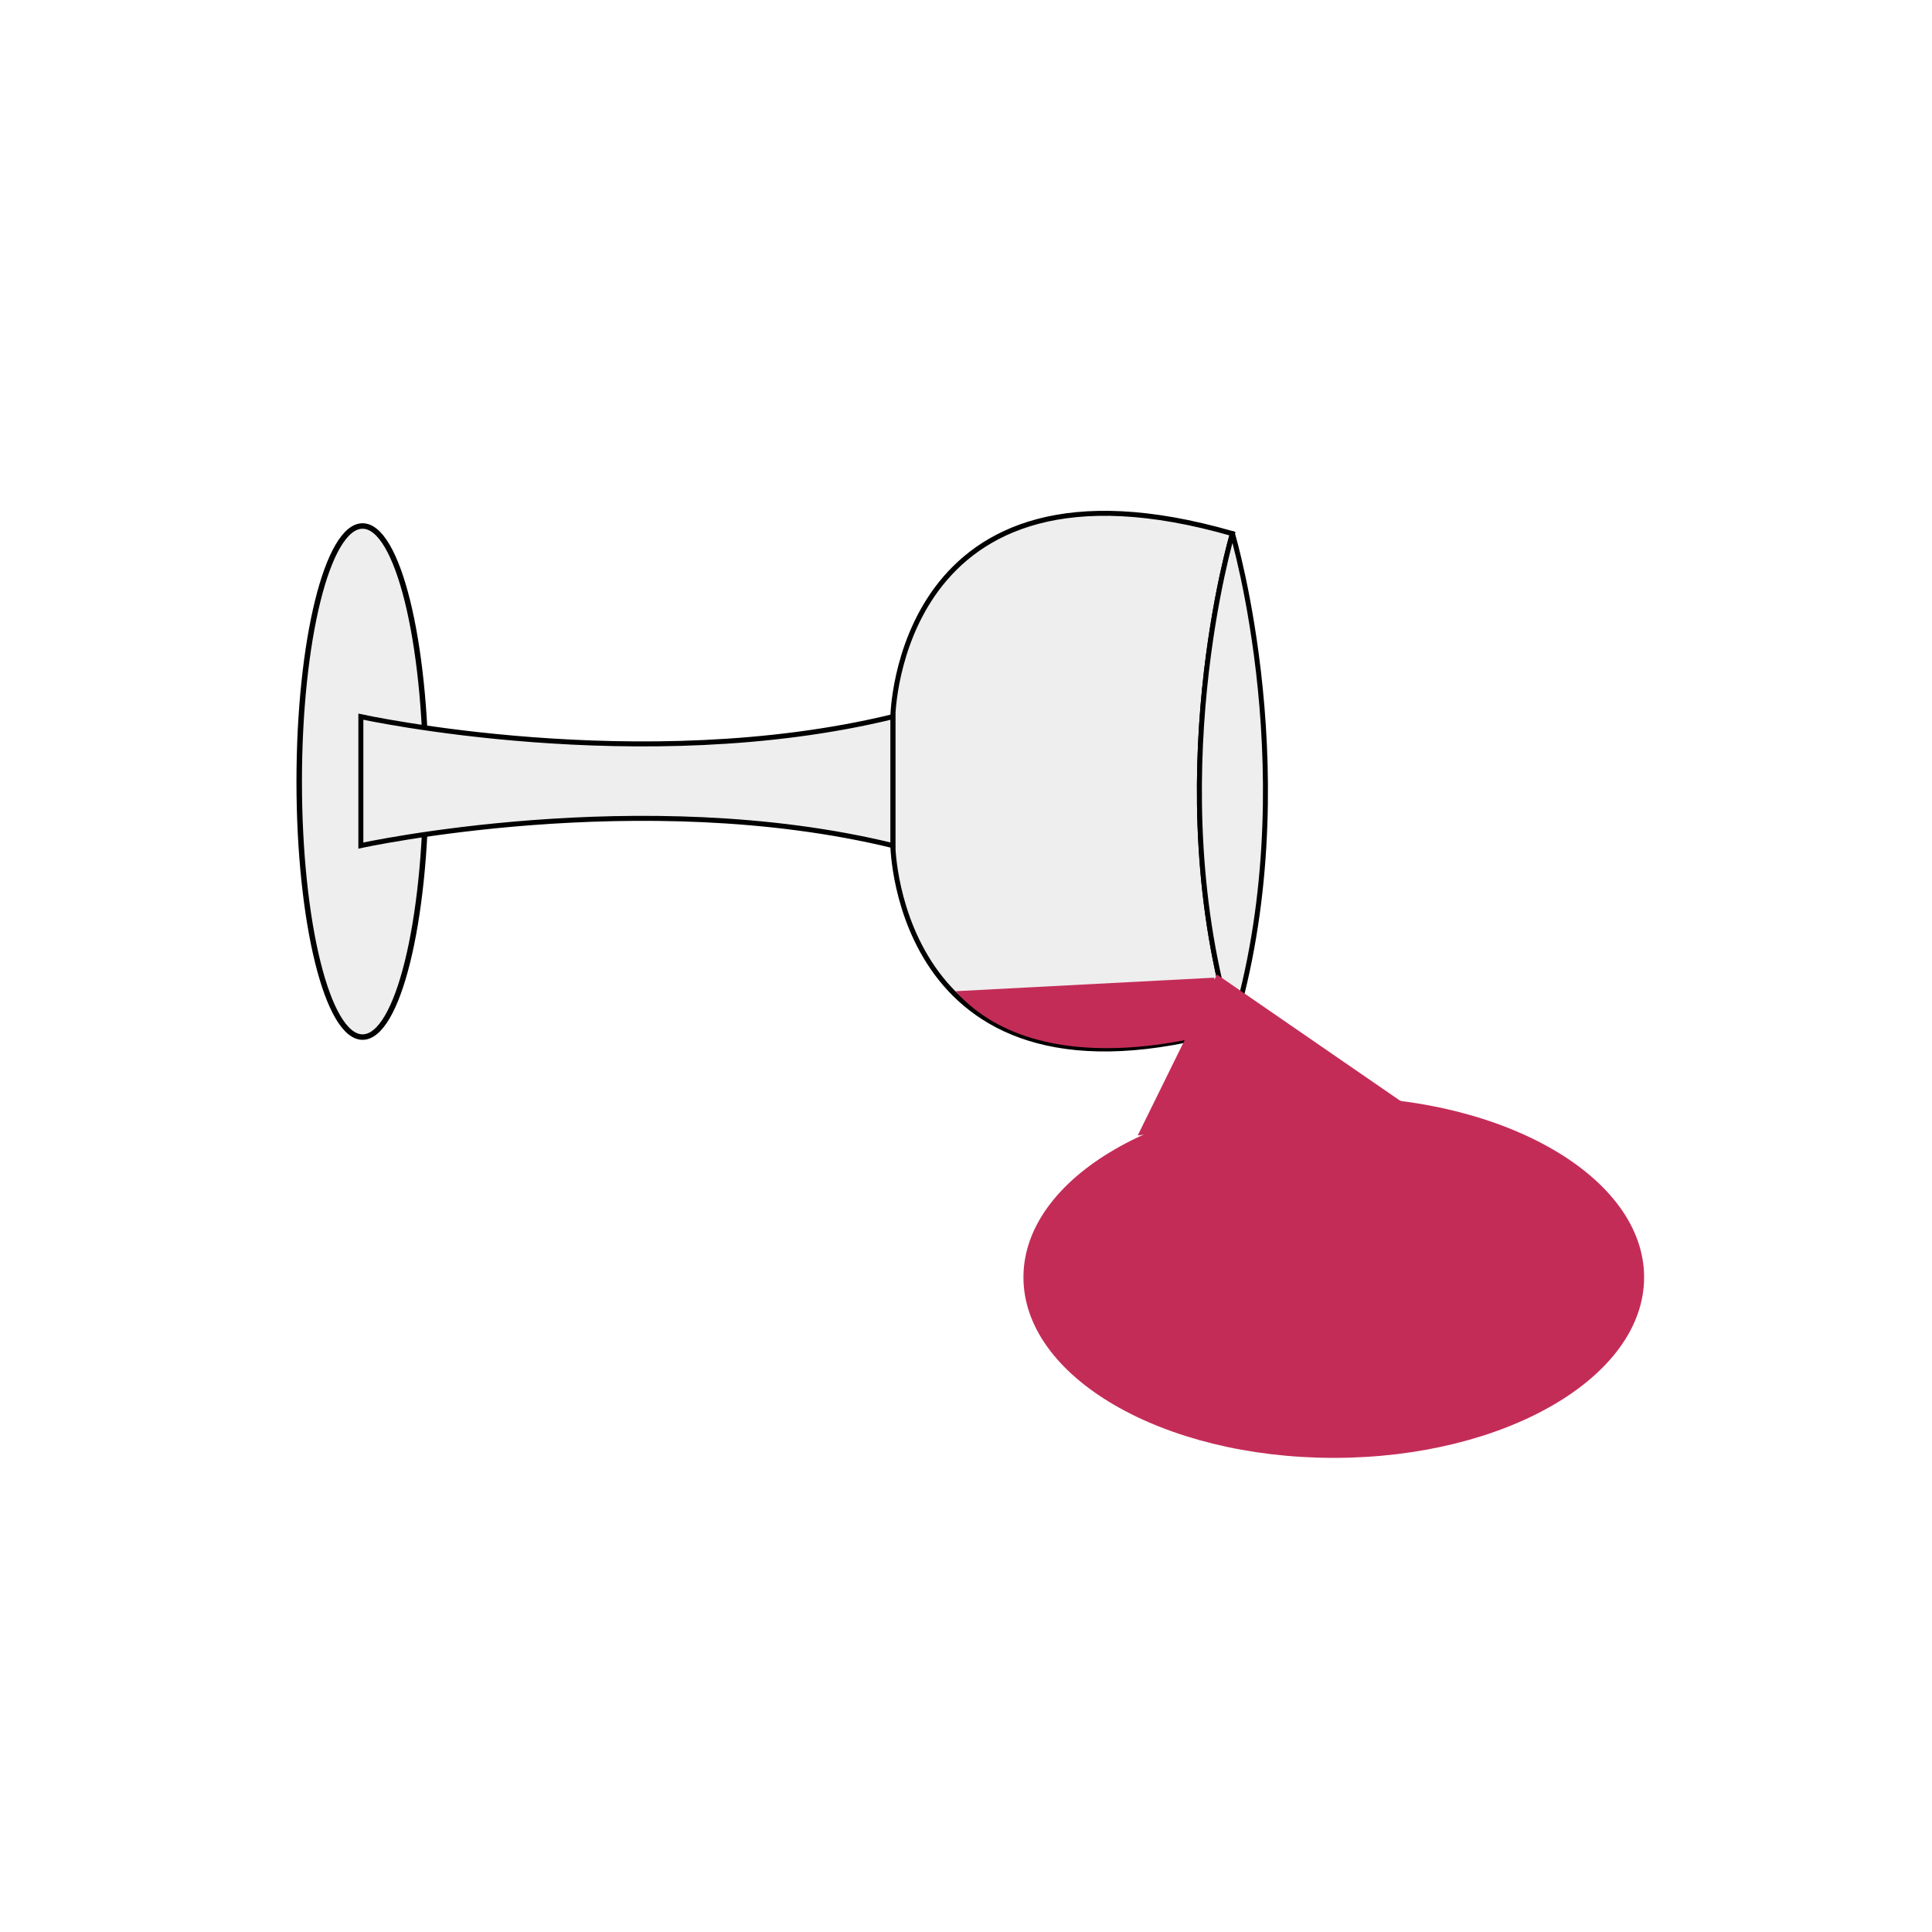
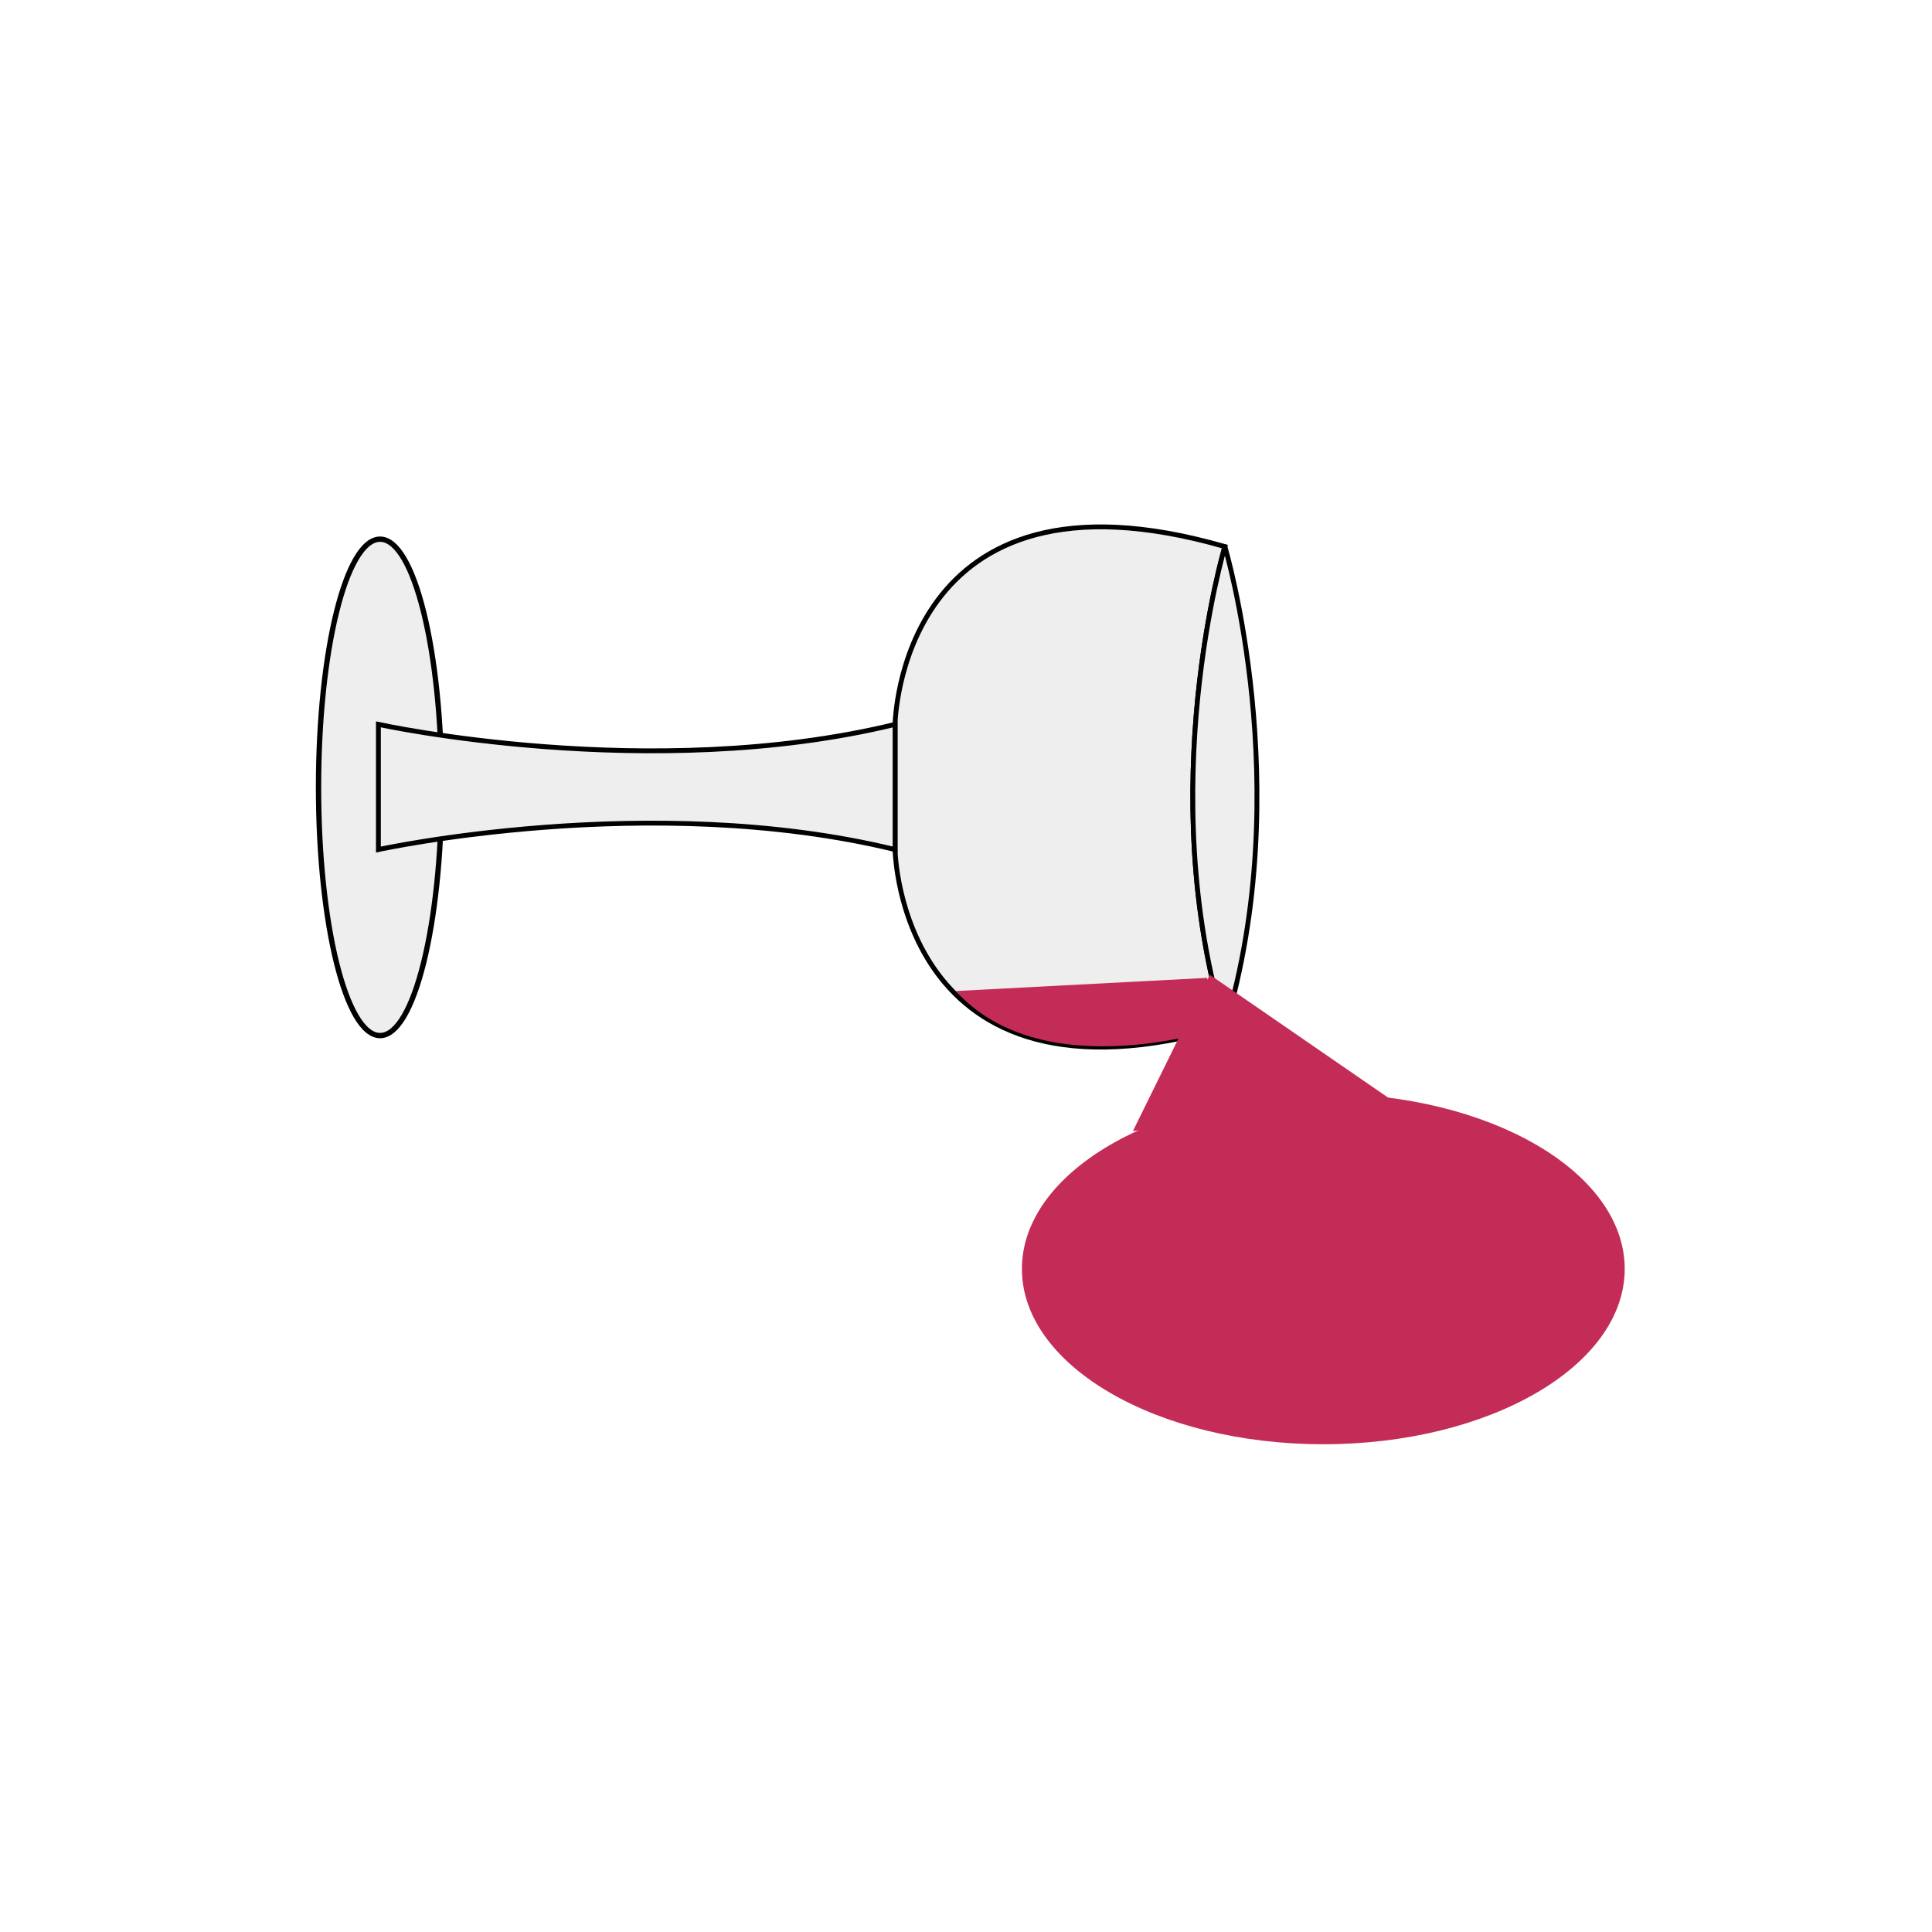
<svg xmlns="http://www.w3.org/2000/svg" width="300mm" height="300mm" viewBox="0 0 300 300" version="1.1" id="svg61">
  <defs id="defs55" />
  <g id="layer1" />
  <g id="layer3" style="display:inline">
-     <path id="rect2857" style="fill:#eeeeee;fill-opacity:1;stroke:#000000;stroke-width:0.774;stroke-linecap:square;stroke-miterlimit:4;stroke-dasharray:none;stroke-opacity:1" d="m 191.371,159.726 c -0.361,-1.195 -0.699,-2.39 -1.015,-3.584 -0.317,-1.194 -0.612,-2.388 -0.887,-3.579 -0.275,-1.192 -0.529,-2.381 -0.764,-3.567 -0.235,-1.186 -0.45,-2.37 -0.647,-3.549 -0.197,-1.179 -0.376,-2.353 -0.538,-3.522 -0.162,-1.169 -0.306,-2.332 -0.434,-3.489 -0.256,-2.313 -0.448,-4.599 -0.583,-6.849 -0.135,-2.25 -0.214,-4.462 -0.245,-6.629 -0.031,-2.167 -0.014,-4.288 0.042,-6.353 0.056,-2.065 0.152,-4.075 0.279,-6.019 0.127,-1.944 0.284,-3.824 0.465,-5.628 0.18,-1.805 0.383,-3.535 0.6,-5.181 0.217,-1.646 0.448,-3.207 0.685,-4.675 0.237,-1.468 0.479,-2.842 0.718,-4.113 0.24,-1.271 0.476,-2.438 0.702,-3.493 0.451,-2.11 0.857,-3.768 1.15,-4.899 0.293,-1.131 0.473,-1.735 0.473,-1.735 -1.629,-0.469 -3.207,-0.881 -4.737,-1.239 -1.53,-0.358 -3.011,-0.662 -4.445,-0.916 -1.434,-0.253 -2.82,-0.455 -4.161,-0.61 -1.341,-0.155 -2.636,-0.262 -3.888,-0.324 -1.251,-0.062 -2.459,-0.08 -3.623,-0.056 -1.165,0.024 -2.286,0.089 -3.367,0.193 -1.081,0.104 -2.122,0.246 -3.122,0.424 -1.001,0.178 -1.962,0.391 -2.885,0.636 -0.923,0.245 -1.809,0.522 -2.658,0.829 -0.849,0.306 -1.662,0.642 -2.44,1.004 -0.778,0.362 -1.521,0.749 -2.231,1.159 -0.71,0.41 -1.387,0.844 -2.032,1.297 -0.645,0.453 -1.258,0.926 -1.842,1.415 -0.583,0.489 -1.137,0.996 -1.661,1.515 -0.525,0.52 -1.021,1.053 -1.49,1.596 -0.469,0.544 -0.911,1.098 -1.328,1.659 -0.417,0.561 -0.808,1.13 -1.175,1.703 -0.367,0.573 -0.711,1.151 -1.032,1.729 -0.321,0.578 -0.62,1.158 -0.898,1.735 -0.278,0.577 -0.535,1.153 -0.773,1.723 -0.476,1.141 -0.875,2.261 -1.209,3.336 -0.334,1.075 -0.604,2.104 -0.822,3.064 -0.218,0.959 -0.384,1.849 -0.51,2.643 -0.126,0.794 -0.212,1.493 -0.271,2.072 -0.118,1.158 -0.128,1.837 -0.128,1.837 v 20.017 c 0,0 0.01,0.679 0.128,1.837 0.059,0.579 0.145,1.278 0.271,2.073 0.126,0.794 0.292,1.683 0.51,2.643 0.218,0.959 0.488,1.989 0.822,3.064 0.334,1.075 0.733,2.195 1.209,3.336 0.238,0.57 0.495,1.146 0.773,1.723 0.278,0.577 0.577,1.157 0.898,1.735 0.321,0.578 0.665,1.155 1.032,1.728 0.367,0.573 0.759,1.142 1.175,1.703 0.417,0.561 0.859,1.115 1.328,1.659 0.469,0.544 0.965,1.077 1.49,1.597 0.525,0.52 1.078,1.026 1.661,1.515 0.583,0.489 1.197,0.962 1.842,1.415 0.645,0.453 1.322,0.886 2.032,1.297 0.71,0.41 1.453,0.798 2.231,1.159 0.778,0.362 1.591,0.697 2.44,1.004 0.849,0.306 1.735,0.584 2.658,0.829 0.923,0.245 1.884,0.458 2.885,0.636 1.001,0.178 2.041,0.32 3.122,0.424 1.081,0.104 2.203,0.169 3.367,0.193 1.165,0.024 2.372,0.008 3.623,-0.056 1.251,-0.062 2.547,-0.169 3.888,-0.324 1.341,-0.155 2.728,-0.357 4.161,-0.61 1.434,-0.253 2.915,-0.558 4.445,-0.916 1.53,-0.358 3.108,-0.77 4.737,-1.239 z" />
-     <ellipse style="fill:#eeeeee;fill-opacity:1;stroke:#000000;stroke-width:0.851;stroke-linecap:square;stroke-miterlimit:4;stroke-dasharray:none;stroke-opacity:1" id="path2690" cx="121.357" cy="-56.302" rx="39.681" ry="9.841" transform="rotate(90)" />
-     <path id="path2861" style="fill:#eeeeee;fill-opacity:1;stroke:#000000;stroke-width:0.774;stroke-linecap:butt;stroke-linejoin:round;stroke-miterlimit:4;stroke-dasharray:none;stroke-dashoffset:0;stroke-opacity:1;paint-order:markers fill stroke" d="m 196.485,124.957 c 0.031,-2.167 0.014,-4.288 -0.042,-6.353 -0.056,-2.065 -0.152,-4.075 -0.279,-6.019 -0.127,-1.944 -0.284,-3.824 -0.465,-5.628 -0.18,-1.805 -0.383,-3.535 -0.6,-5.181 -0.217,-1.646 -0.448,-3.207 -0.685,-4.675 -0.237,-1.468 -0.479,-2.842 -0.718,-4.113 -0.24,-1.271 -0.476,-2.438 -0.702,-3.493 -0.451,-2.11 -0.857,-3.768 -1.15,-4.899 -0.293,-1.131 -0.474,-1.735 -0.474,-1.735 0,0 -0.18,0.604 -0.473,1.735 -0.293,1.131 -0.699,2.789 -1.15,4.899 -0.225,1.055 -0.462,2.222 -0.702,3.493 -0.239,1.271 -0.482,2.645 -0.718,4.113 -0.237,1.468 -0.468,3.029 -0.685,4.675 -0.217,1.646 -0.42,3.376 -0.6,5.181 -0.18,1.805 -0.338,3.684 -0.465,5.628 -0.127,1.944 -0.223,3.954 -0.279,6.019 -0.056,2.065 -0.073,4.186 -0.042,6.353 0.031,2.167 0.11,4.38 0.245,6.629 0.135,2.25 0.327,4.536 0.583,6.849 0.128,1.157 0.273,2.32 0.434,3.489 0.162,1.169 0.341,2.343 0.538,3.522 0.197,1.179 0.413,2.362 0.648,3.549 0.235,1.186 0.489,2.376 0.764,3.567 0.275,1.192 0.57,2.385 0.887,3.579 0.317,1.194 0.655,2.39 1.015,3.584 0.361,-1.195 0.699,-2.39 1.016,-3.584 0.317,-1.194 0.612,-2.388 0.887,-3.579 0.275,-1.192 0.529,-2.381 0.764,-3.567 0.235,-1.186 0.45,-2.37 0.647,-3.549 0.197,-1.179 0.376,-2.353 0.538,-3.522 0.162,-1.169 0.306,-2.332 0.434,-3.489 0.256,-2.313 0.448,-4.599 0.583,-6.849 0.135,-2.25 0.214,-4.462 0.245,-6.629 z" />
-     <path id="path2852" style="fill:#eeeeee;fill-opacity:1;stroke:#000000;stroke-width:0.774;stroke-linecap:square;stroke-miterlimit:4;stroke-dasharray:none;stroke-opacity:1" d="m 138.641,111.284 c -1.223,0.297 -2.449,0.576 -3.679,0.837 -1.23,0.261 -2.462,0.505 -3.696,0.731 -2.467,0.453 -4.94,0.839 -7.407,1.164 -2.467,0.325 -4.927,0.59 -7.369,0.802 -2.442,0.211 -4.866,0.369 -7.261,0.481 -2.395,0.112 -4.76,0.177 -7.083,0.202 -2.323,0.026 -4.605,0.011 -6.834,-0.035 -2.229,-0.046 -4.405,-0.126 -6.517,-0.23 -2.111,-0.105 -4.158,-0.234 -6.128,-0.383 -1.97,-0.149 -3.864,-0.316 -5.67,-0.495 -1.806,-0.179 -3.523,-0.369 -5.141,-0.564 -3.236,-0.39 -6.072,-0.799 -8.416,-1.171 -2.344,-0.372 -4.195,-0.706 -5.461,-0.948 -1.265,-0.242 -1.945,-0.39 -1.945,-0.39 v 20.017 c 0,0 0.68,-0.149 1.945,-0.391 1.265,-0.242 3.117,-0.576 5.461,-0.948 2.344,-0.372 5.181,-0.78 8.416,-1.171 1.618,-0.195 3.335,-0.386 5.141,-0.565 1.806,-0.179 3.7,-0.346 5.67,-0.495 1.97,-0.149 4.017,-0.279 6.128,-0.384 2.111,-0.105 4.288,-0.184 6.517,-0.23 2.229,-0.046 4.511,-0.06 6.834,-0.035 2.323,0.026 4.689,0.091 7.083,0.202 2.395,0.112 4.819,0.27 7.261,0.481 2.442,0.211 4.902,0.476 7.369,0.802 2.467,0.325 4.939,0.711 7.407,1.164 1.234,0.227 2.466,0.47 3.696,0.731 1.23,0.261 2.456,0.54 3.679,0.838 z" />
-     <path style="fill:#c42c58;fill-opacity:1;stroke:none;stroke-width:0.251px;stroke-linecap:butt;stroke-linejoin:miter;stroke-opacity:1" d="m 148.366,153.915 40.144,-2.103 2.733,7.838 c 0,0 -28.755,9.941 -42.878,-5.735 z" id="path9140" />
-     <ellipse style="fill:#c42c58;fill-opacity:1;stroke:none;stroke-width:0.867;stroke-linecap:square;stroke-opacity:1" id="path9144" cx="207.108" cy="198.339" rx="48.188" ry="28.039" />
-     <path style="fill:#c42c58;fill-opacity:1;stroke:none;stroke-width:0.251px;stroke-linecap:butt;stroke-linejoin:miter;stroke-opacity:1" d="m 188.966,151.323 29.156,20.084 -41.456,4.899 z" id="path9146" />
+     <path id="rect2857" style="fill:#eeeeee;fill-opacity:1;stroke:#000000;stroke-width:0.752;stroke-linecap:square;stroke-miterlimit:4;stroke-dasharray:none;stroke-opacity:1" d="m 190.199,159.528 c -0.35,-1.16 -0.679,-2.321 -0.986,-3.481 -0.308,-1.16 -0.594,-2.319 -0.861,-3.476 -0.267,-1.157 -0.514,-2.313 -0.742,-3.465 -0.228,-1.152 -0.437,-2.302 -0.629,-3.447 -0.192,-1.145 -0.365,-2.285 -0.522,-3.42 -0.157,-1.135 -0.297,-2.265 -0.422,-3.389 -0.249,-2.247 -0.435,-4.467 -0.567,-6.652 -0.131,-2.185 -0.208,-4.334 -0.238,-6.439 -0.03,-2.105 -0.014,-4.165 0.041,-6.17 0.055,-2.006 0.148,-3.958 0.271,-5.846 0.123,-1.889 0.276,-3.714 0.451,-5.466 0.175,-1.753 0.372,-3.433 0.583,-5.031 0.211,-1.598 0.435,-3.115 0.665,-4.54 0.23,-1.426 0.465,-2.76 0.698,-3.995 0.233,-1.234 0.463,-2.368 0.682,-3.393 0.438,-2.049 0.832,-3.659 1.117,-4.758 0.285,-1.099 0.46,-1.685 0.46,-1.685 -1.582,-0.456 -3.115,-0.856 -4.601,-1.204 -1.486,-0.348 -2.924,-0.643 -4.317,-0.889 -1.393,-0.246 -2.739,-0.442 -4.042,-0.592 -1.302,-0.15 -2.561,-0.254 -3.776,-0.315 -1.215,-0.06 -2.388,-0.078 -3.519,-0.054 -1.131,0.023 -2.221,0.087 -3.271,0.188 -1.05,0.101 -2.06,0.239 -3.032,0.412 -0.972,0.172 -1.905,0.379 -2.802,0.617 -0.897,0.238 -1.757,0.507 -2.581,0.805 -0.825,0.298 -1.614,0.624 -2.37,0.975 -0.756,0.351 -1.478,0.727 -2.167,1.126 -0.69,0.399 -1.347,0.819 -1.974,1.259 -0.627,0.44 -1.222,0.899 -1.789,1.375 -0.567,0.475 -1.104,0.967 -1.614,1.472 -0.51,0.505 -0.992,1.023 -1.447,1.551 -0.456,0.528 -0.885,1.066 -1.29,1.611 -0.405,0.545 -0.785,1.098 -1.142,1.654 -0.357,0.556 -0.69,1.117 -1.002,1.679 -0.312,0.562 -0.602,1.124 -0.872,1.685 -0.27,0.561 -0.52,1.119 -0.751,1.673 -0.462,1.108 -0.849,2.196 -1.174,3.24 -0.325,1.044 -0.587,2.044 -0.799,2.975 -0.212,0.932 -0.373,1.796 -0.495,2.567 -0.122,0.771 -0.206,1.45 -0.264,2.012 -0.115,1.125 -0.124,1.785 -0.124,1.785 v 19.441 c 0,0 0.01,0.659 0.124,1.784 0.058,0.563 0.141,1.242 0.264,2.013 0.122,0.771 0.284,1.635 0.495,2.567 0.212,0.932 0.474,1.932 0.799,2.976 0.325,1.044 0.712,2.132 1.174,3.24 0.231,0.554 0.481,1.113 0.751,1.673 0.27,0.561 0.56,1.124 0.872,1.685 0.312,0.562 0.645,1.122 1.002,1.679 0.357,0.556 0.737,1.109 1.142,1.654 0.405,0.545 0.834,1.083 1.29,1.611 0.456,0.528 0.938,1.046 1.447,1.551 0.51,0.505 1.047,0.996 1.614,1.472 0.567,0.475 1.162,0.935 1.789,1.375 0.627,0.44 1.284,0.861 1.974,1.259 0.69,0.399 1.411,0.775 2.167,1.126 0.756,0.351 1.545,0.677 2.37,0.975 0.825,0.298 1.685,0.567 2.581,0.805 0.897,0.238 1.83,0.445 2.802,0.617 0.972,0.172 1.982,0.311 3.032,0.412 1.05,0.101 2.139,0.164 3.271,0.188 1.131,0.023 2.304,0.008 3.519,-0.054 1.215,-0.06 2.473,-0.164 3.776,-0.315 1.302,-0.15 2.649,-0.347 4.042,-0.593 1.393,-0.246 2.831,-0.541 4.317,-0.889 1.486,-0.348 3.019,-0.748 4.601,-1.203 z" />
+     <ellipse style="fill:#eeeeee;fill-opacity:1;stroke:#000000;stroke-width:0.826;stroke-linecap:square;stroke-miterlimit:4;stroke-dasharray:none;stroke-opacity:1" id="path2690" cx="122.263" cy="-59.018" rx="38.539" ry="9.558" transform="rotate(90)" />
+     <path id="path2861" style="fill:#eeeeee;fill-opacity:1;stroke:#000000;stroke-width:0.752;stroke-linecap:butt;stroke-linejoin:round;stroke-miterlimit:4;stroke-dasharray:none;stroke-dashoffset:0;stroke-opacity:1;paint-order:markers fill stroke" d="m 195.166,125.76 c 0.03,-2.105 0.014,-4.165 -0.041,-6.17 -0.055,-2.006 -0.148,-3.958 -0.271,-5.846 -0.123,-1.889 -0.276,-3.714 -0.451,-5.466 -0.175,-1.753 -0.372,-3.433 -0.583,-5.031 -0.211,-1.598 -0.435,-3.115 -0.665,-4.54 -0.23,-1.426 -0.465,-2.76 -0.698,-3.995 -0.233,-1.234 -0.463,-2.368 -0.682,-3.393 -0.438,-2.049 -0.832,-3.659 -1.117,-4.758 -0.285,-1.099 -0.46,-1.685 -0.46,-1.685 0,0 -0.175,0.586 -0.46,1.685 -0.285,1.098 -0.679,2.709 -1.117,4.758 -0.219,1.024 -0.449,2.158 -0.682,3.393 -0.233,1.234 -0.468,2.569 -0.698,3.995 -0.23,1.426 -0.454,2.942 -0.665,4.54 -0.211,1.598 -0.408,3.279 -0.583,5.031 -0.175,1.753 -0.328,3.578 -0.451,5.466 -0.123,1.889 -0.216,3.84 -0.271,5.846 -0.055,2.006 -0.071,4.066 -0.041,6.17 0.03,2.105 0.106,4.254 0.238,6.439 0.131,2.185 0.318,4.405 0.567,6.652 0.125,1.123 0.265,2.253 0.422,3.389 0.157,1.135 0.331,2.276 0.522,3.42 0.192,1.145 0.401,2.294 0.629,3.447 0.228,1.152 0.475,2.307 0.742,3.465 0.267,1.157 0.554,2.316 0.861,3.476 0.308,1.16 0.636,2.321 0.986,3.481 0.35,-1.16 0.679,-2.321 0.987,-3.481 0.308,-1.16 0.594,-2.319 0.861,-3.476 0.267,-1.157 0.514,-2.313 0.742,-3.465 0.228,-1.152 0.437,-2.302 0.629,-3.447 0.192,-1.145 0.365,-2.285 0.522,-3.42 0.157,-1.135 0.297,-2.265 0.422,-3.389 0.249,-2.247 0.435,-4.467 0.567,-6.652 0.131,-2.185 0.208,-4.334 0.238,-6.439 z" />
+     <path id="path2852" style="fill:#eeeeee;fill-opacity:1;stroke:#000000;stroke-width:0.752;stroke-linecap:square;stroke-miterlimit:4;stroke-dasharray:none;stroke-opacity:1" d="m 138.987,112.481 c -1.187,0.289 -2.379,0.56 -3.573,0.813 -1.194,0.254 -2.391,0.49 -3.59,0.71 -2.396,0.44 -4.798,0.815 -7.193,1.13 -2.396,0.316 -4.785,0.573 -7.157,0.778 -2.372,0.205 -4.726,0.358 -7.052,0.467 -2.326,0.108 -4.623,0.172 -6.879,0.197 -2.257,0.025 -4.473,0.011 -6.638,-0.034 -2.165,-0.045 -4.278,-0.122 -6.329,-0.224 -2.051,-0.102 -4.038,-0.228 -5.951,-0.372 -1.913,-0.144 -3.753,-0.307 -5.506,-0.481 -1.754,-0.174 -3.422,-0.359 -4.993,-0.548 -3.142,-0.379 -5.897,-0.776 -8.174,-1.137 -2.277,-0.361 -4.074,-0.686 -5.304,-0.921 -1.229,-0.235 -1.889,-0.379 -1.889,-0.379 v 19.441 c 0,0 0.66,-0.145 1.889,-0.379 1.229,-0.235 3.027,-0.56 5.304,-0.921 2.277,-0.361 5.032,-0.758 8.174,-1.137 1.571,-0.19 3.239,-0.375 4.993,-0.549 1.754,-0.174 3.593,-0.336 5.506,-0.48 1.913,-0.144 3.901,-0.271 5.951,-0.373 2.051,-0.102 4.164,-0.178 6.329,-0.224 2.165,-0.045 4.381,-0.059 6.638,-0.034 2.257,0.025 4.554,0.088 6.879,0.197 2.326,0.108 4.68,0.262 7.052,0.467 2.372,0.205 4.761,0.463 7.157,0.778 2.396,0.316 4.797,0.69 7.193,1.13 1.198,0.22 2.395,0.456 3.59,0.71 1.194,0.254 2.385,0.525 3.573,0.814 z" />
+     <path style="fill:#c42c58;fill-opacity:1;stroke:none;stroke-width:0.243px;stroke-linecap:butt;stroke-linejoin:miter;stroke-opacity:1" d="m 148.433,153.885 38.989,-2.042 2.655,7.612 c 0,0 -27.928,9.654 -41.643,-5.57 z" id="path9140" />
+     <ellipse style="fill:#c42c58;fill-opacity:1;stroke:none;stroke-width:0.842;stroke-linecap:square;stroke-opacity:1" id="path9144" cx="205.483" cy="197.03" rx="46.801" ry="27.232" />
+     <path style="fill:#c42c58;fill-opacity:1;stroke:none;stroke-width:0.243px;stroke-linecap:butt;stroke-linejoin:miter;stroke-opacity:1" d="m 187.864,151.367 28.316,19.506 -40.262,4.758 z" id="path9146" />
  </g>
  <g id="layer2" />
</svg>
